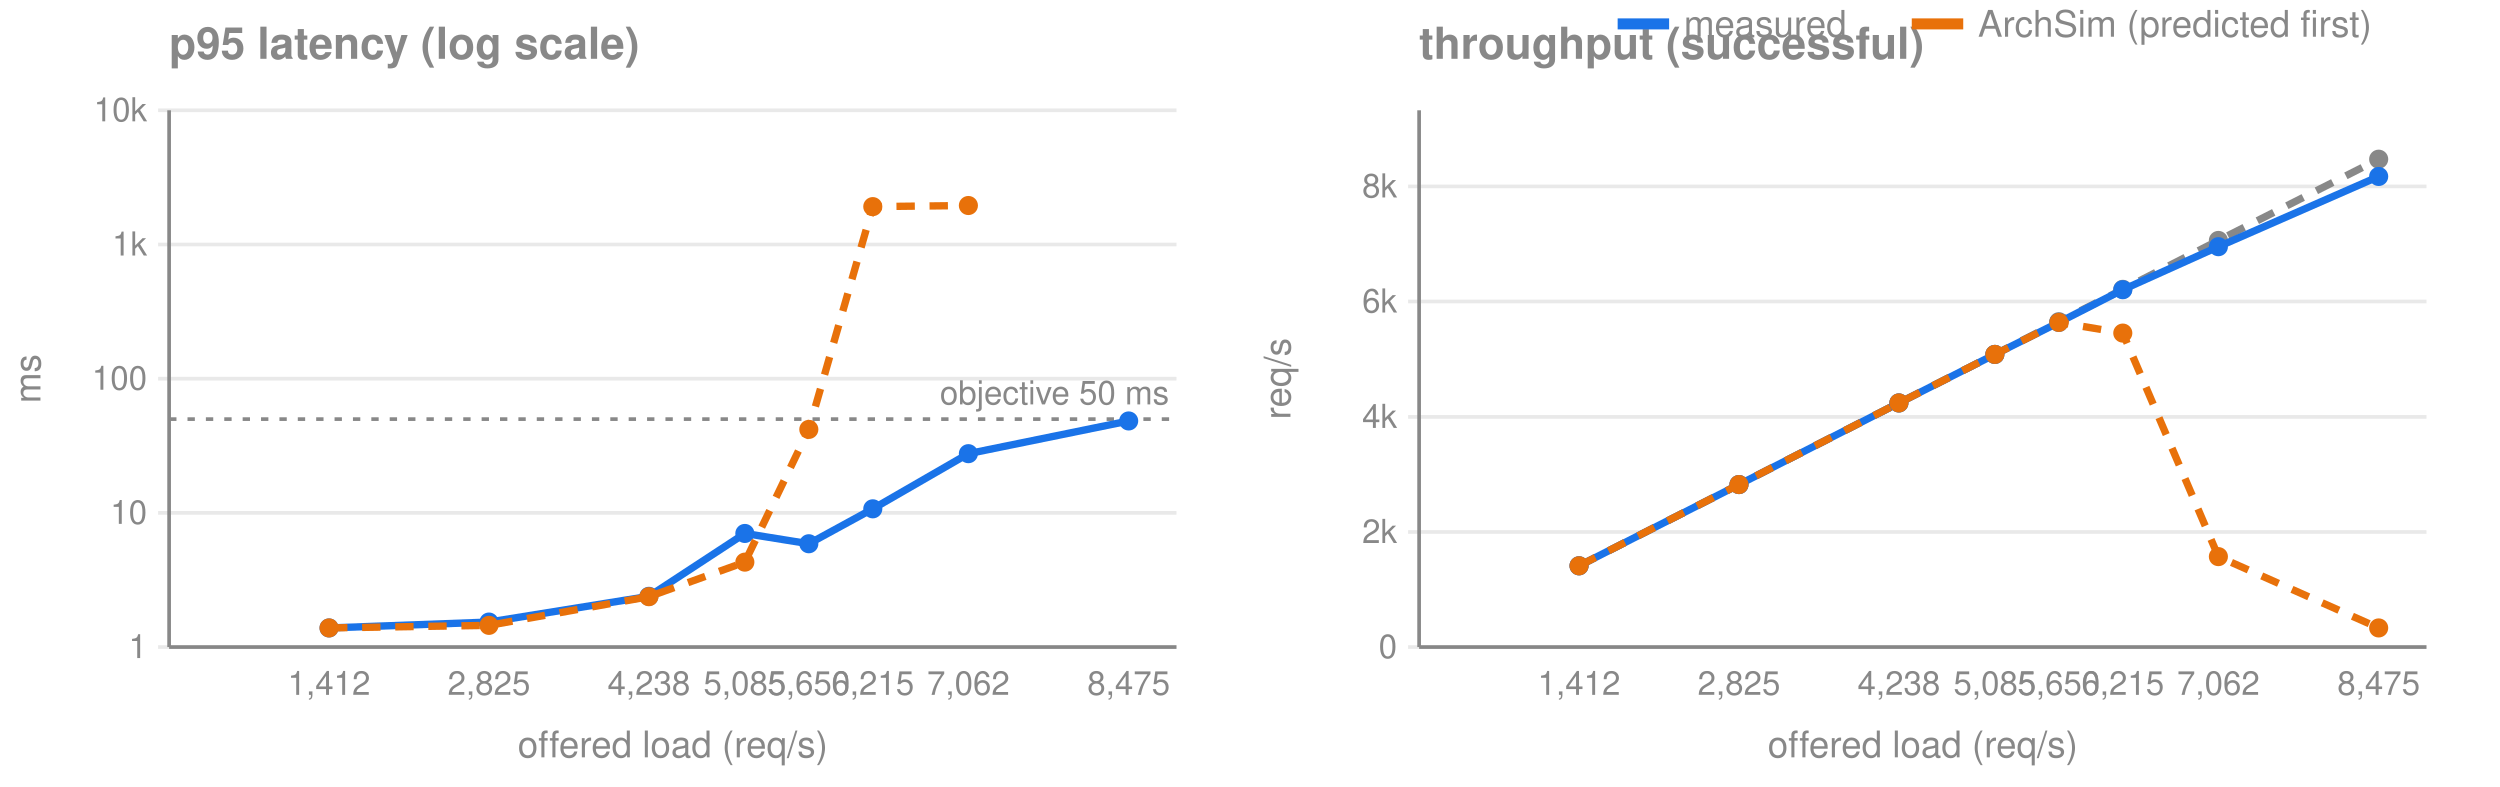
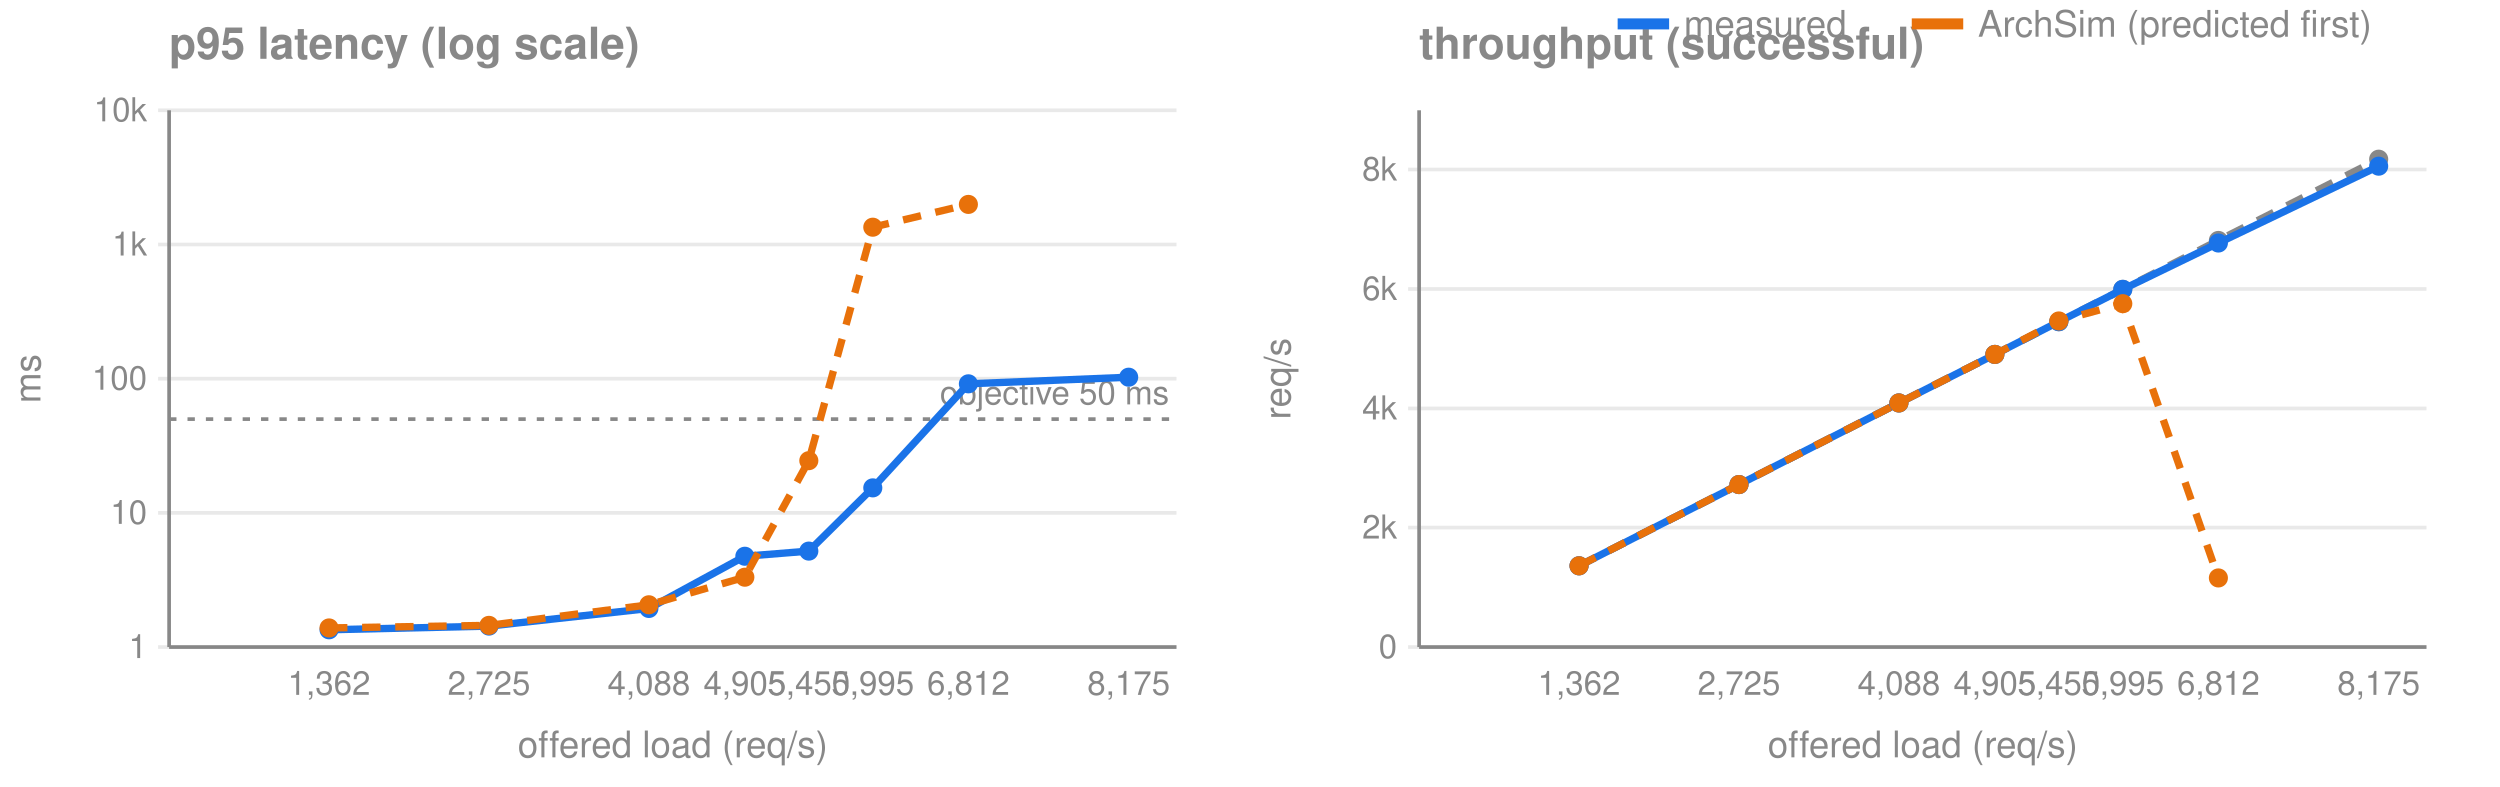
<svg xmlns="http://www.w3.org/2000/svg" viewBox="0 0 680 214" width="680" height="214" font-family="-apple-system, Segoe UI, Helvetica, Arial, sans-serif">
  <text x="46.0" y="16" font-size="12" font-weight="600" fill="#888888">p95 latency (log scale)</text>
  <line x1="46.0" y1="176.0" x2="320.0" y2="176.0" stroke="#888888" stroke-width="1" />
  <line x1="46.0" y1="30.0" x2="46.0" y2="176.0" stroke="#888888" stroke-width="1" />
  <line x1="43.0" y1="176.0" x2="320.0" y2="176.0" stroke="#888888" stroke-opacity="0.18" />
  <text x="40.0" y="179.0" font-size="9" text-anchor="end" fill="#888888">1</text>
  <line x1="43.0" y1="139.5" x2="320.0" y2="139.5" stroke="#888888" stroke-opacity="0.18" />
  <text x="40.0" y="142.5" font-size="9" text-anchor="end" fill="#888888">10</text>
  <line x1="43.0" y1="103.0" x2="320.0" y2="103.0" stroke="#888888" stroke-opacity="0.18" />
  <text x="40.0" y="106.0" font-size="9" text-anchor="end" fill="#888888">100</text>
  <line x1="43.0" y1="66.5" x2="320.0" y2="66.5" stroke="#888888" stroke-opacity="0.18" />
  <text x="40.0" y="69.5" font-size="9" text-anchor="end" fill="#888888">1k</text>
  <line x1="43.0" y1="30.0" x2="320.0" y2="30.0" stroke="#888888" stroke-opacity="0.18" />
  <text x="40.0" y="33.0" font-size="9" text-anchor="end" fill="#888888">10k</text>
-   <text x="89.5" y="189.0" font-size="9" text-anchor="middle" fill="#888888">1,412</text>
-   <text x="133.0" y="189.0" font-size="9" text-anchor="middle" fill="#888888">2,825</text>
-   <text x="176.5" y="189.0" font-size="9" text-anchor="middle" fill="#888888">4,238</text>
-   <text x="202.6" y="189.0" font-size="9" text-anchor="middle" fill="#888888">5,085</text>
-   <text x="220.0" y="189.0" font-size="9" text-anchor="middle" fill="#888888">5,650</text>
-   <text x="237.4" y="189.0" font-size="9" text-anchor="middle" fill="#888888">6,215</text>
-   <text x="263.4" y="189.0" font-size="9" text-anchor="middle" fill="#888888">7,062</text>
-   <text x="307.0" y="189.0" font-size="9" text-anchor="middle" fill="#888888">8,475</text>
+   <text x="89.5" y="189.0" font-size="9" text-anchor="middle" fill="#888888">1,362</text>
+   <text x="133.0" y="189.0" font-size="9" text-anchor="middle" fill="#888888">2,725</text>
+   <text x="176.5" y="189.0" font-size="9" text-anchor="middle" fill="#888888">4,088</text>
+   <text x="202.6" y="189.0" font-size="9" text-anchor="middle" fill="#888888">4,905</text>
+   <text x="220.0" y="189.0" font-size="9" text-anchor="middle" fill="#888888">5,450</text>
+   <text x="237.4" y="189.0" font-size="9" text-anchor="middle" fill="#888888">5,995</text>
+   <text x="263.4" y="189.0" font-size="9" text-anchor="middle" fill="#888888">6,812</text>
+   <text x="307.0" y="189.0" font-size="9" text-anchor="middle" fill="#888888">8,175</text>
  <text x="183.0" y="206.0" font-size="10" text-anchor="middle" fill="#888888">offered load (req/s)</text>
  <text x="11" y="103.0" font-size="10" text-anchor="middle" fill="#888888" transform="rotate(-90 11 103.0)">ms</text>
  <line x1="46.0" y1="114.0" x2="320.0" y2="114.0" stroke="#888888" stroke-dasharray="2 3" />
  <text x="318.0" y="110.0" font-size="9" text-anchor="end" fill="#888888">objective 50 ms</text>
-   <polyline points="89.5,170.8 133.0,169.2 176.5,162.2 202.6,145.1 220.0,147.9 237.4,138.4 263.4,123.4 307.0,114.5" fill="none" stroke="#1a73e8" stroke-width="2" />
-   <circle cx="89.5" cy="170.8" r="2.6" fill="#1a73e8" />
-   <circle cx="133.0" cy="169.2" r="2.6" fill="#1a73e8" />
-   <circle cx="176.5" cy="162.2" r="2.6" fill="#1a73e8" />
-   <circle cx="202.6" cy="145.1" r="2.6" fill="#1a73e8" />
-   <circle cx="220.0" cy="147.9" r="2.6" fill="#1a73e8" />
-   <circle cx="237.4" cy="138.4" r="2.6" fill="#1a73e8" />
-   <circle cx="263.4" cy="123.4" r="2.6" fill="#1a73e8" />
-   <circle cx="307.0" cy="114.5" r="2.6" fill="#1a73e8" />
-   <polyline points="89.5,170.8 133.0,170.1 176.5,162.3 202.6,152.9 220.0,116.8 237.4,56.2 263.4,55.9" fill="none" stroke="#e8710a" stroke-width="2" stroke-dasharray="5 4" />
+   <polyline points="89.5,171.3 133.0,170.3 176.5,165.5 202.6,151.3 220.0,149.9 237.4,132.7 263.4,104.4 307.0,102.6" fill="none" stroke="#1a73e8" stroke-width="2" />
+   <circle cx="89.5" cy="171.3" r="2.6" fill="#1a73e8" />
+   <circle cx="133.0" cy="170.3" r="2.6" fill="#1a73e8" />
+   <circle cx="176.5" cy="165.5" r="2.6" fill="#1a73e8" />
+   <circle cx="202.6" cy="151.3" r="2.6" fill="#1a73e8" />
+   <circle cx="220.0" cy="149.9" r="2.6" fill="#1a73e8" />
+   <circle cx="237.4" cy="132.7" r="2.6" fill="#1a73e8" />
+   <circle cx="263.4" cy="104.4" r="2.6" fill="#1a73e8" />
+   <circle cx="307.0" cy="102.6" r="2.6" fill="#1a73e8" />
+   <polyline points="89.5,170.8 133.0,170.1 176.5,164.5 202.6,157.0 220.0,125.3 237.4,61.8 263.4,55.6" fill="none" stroke="#e8710a" stroke-width="2" stroke-dasharray="5 4" />
  <circle cx="89.5" cy="170.8" r="2.6" fill="#e8710a" />
  <circle cx="133.0" cy="170.1" r="2.6" fill="#e8710a" />
-   <circle cx="176.5" cy="162.3" r="2.6" fill="#e8710a" />
-   <circle cx="202.6" cy="152.9" r="2.6" fill="#e8710a" />
-   <circle cx="220.0" cy="116.8" r="2.6" fill="#e8710a" />
-   <circle cx="237.4" cy="56.2" r="2.6" fill="#e8710a" />
-   <circle cx="263.4" cy="55.9" r="2.6" fill="#e8710a" />
+   <circle cx="176.5" cy="164.5" r="2.6" fill="#e8710a" />
+   <circle cx="202.6" cy="157.0" r="2.6" fill="#e8710a" />
+   <circle cx="220.0" cy="125.3" r="2.6" fill="#e8710a" />
+   <circle cx="237.4" cy="61.8" r="2.6" fill="#e8710a" />
+   <circle cx="263.4" cy="55.6" r="2.6" fill="#e8710a" />
  <text x="386.0" y="16" font-size="12" font-weight="600" fill="#888888">throughput (successful)</text>
  <line x1="386.0" y1="176.0" x2="660.0" y2="176.0" stroke="#888888" stroke-width="1" />
  <line x1="386.0" y1="30.0" x2="386.0" y2="176.0" stroke="#888888" stroke-width="1" />
  <line x1="383.0" y1="176.0" x2="660.0" y2="176.0" stroke="#888888" stroke-opacity="0.18" />
  <text x="380.0" y="179.0" font-size="9" text-anchor="end" fill="#888888">0</text>
-   <line x1="383.0" y1="144.7" x2="660.0" y2="144.7" stroke="#888888" stroke-opacity="0.18" />
-   <text x="380.0" y="147.7" font-size="9" text-anchor="end" fill="#888888">2k</text>
-   <line x1="383.0" y1="113.4" x2="660.0" y2="113.4" stroke="#888888" stroke-opacity="0.18" />
-   <text x="380.0" y="116.4" font-size="9" text-anchor="end" fill="#888888">4k</text>
-   <line x1="383.0" y1="82.0" x2="660.0" y2="82.0" stroke="#888888" stroke-opacity="0.18" />
-   <text x="380.0" y="85.0" font-size="9" text-anchor="end" fill="#888888">6k</text>
-   <line x1="383.0" y1="50.7" x2="660.0" y2="50.7" stroke="#888888" stroke-opacity="0.18" />
-   <text x="380.0" y="53.7" font-size="9" text-anchor="end" fill="#888888">8k</text>
-   <text x="429.5" y="189.0" font-size="9" text-anchor="middle" fill="#888888">1,412</text>
-   <text x="473.0" y="189.0" font-size="9" text-anchor="middle" fill="#888888">2,825</text>
-   <text x="516.5" y="189.0" font-size="9" text-anchor="middle" fill="#888888">4,238</text>
-   <text x="542.6" y="189.0" font-size="9" text-anchor="middle" fill="#888888">5,085</text>
-   <text x="560.0" y="189.0" font-size="9" text-anchor="middle" fill="#888888">5,650</text>
-   <text x="577.4" y="189.0" font-size="9" text-anchor="middle" fill="#888888">6,215</text>
-   <text x="603.4" y="189.0" font-size="9" text-anchor="middle" fill="#888888">7,062</text>
-   <text x="647.0" y="189.0" font-size="9" text-anchor="middle" fill="#888888">8,475</text>
+   <line x1="383.0" y1="143.5" x2="660.0" y2="143.5" stroke="#888888" stroke-opacity="0.18" />
+   <text x="380.0" y="146.5" font-size="9" text-anchor="end" fill="#888888">2k</text>
+   <line x1="383.0" y1="111.1" x2="660.0" y2="111.1" stroke="#888888" stroke-opacity="0.18" />
+   <text x="380.0" y="114.1" font-size="9" text-anchor="end" fill="#888888">4k</text>
+   <line x1="383.0" y1="78.6" x2="660.0" y2="78.6" stroke="#888888" stroke-opacity="0.18" />
+   <text x="380.0" y="81.6" font-size="9" text-anchor="end" fill="#888888">6k</text>
+   <line x1="383.0" y1="46.1" x2="660.0" y2="46.1" stroke="#888888" stroke-opacity="0.18" />
+   <text x="380.0" y="49.1" font-size="9" text-anchor="end" fill="#888888">8k</text>
+   <text x="429.5" y="189.0" font-size="9" text-anchor="middle" fill="#888888">1,362</text>
+   <text x="473.0" y="189.0" font-size="9" text-anchor="middle" fill="#888888">2,725</text>
+   <text x="516.5" y="189.0" font-size="9" text-anchor="middle" fill="#888888">4,088</text>
+   <text x="542.6" y="189.0" font-size="9" text-anchor="middle" fill="#888888">4,905</text>
+   <text x="560.0" y="189.0" font-size="9" text-anchor="middle" fill="#888888">5,450</text>
+   <text x="577.4" y="189.0" font-size="9" text-anchor="middle" fill="#888888">5,995</text>
+   <text x="603.4" y="189.0" font-size="9" text-anchor="middle" fill="#888888">6,812</text>
+   <text x="647.0" y="189.0" font-size="9" text-anchor="middle" fill="#888888">8,175</text>
  <text x="523.0" y="206.0" font-size="10" text-anchor="middle" fill="#888888">offered load (req/s)</text>
  <text x="351" y="103.0" font-size="10" text-anchor="middle" fill="#888888" transform="rotate(-90 351 103.0)">req/s</text>
  <polyline points="429.5,153.9 473.0,131.8 516.5,109.6 542.6,96.4 560.0,87.5 577.4,78.7 603.4,65.4 647.0,43.3" fill="none" stroke="#888888" stroke-width="2" stroke-dasharray="5 4" />
  <circle cx="429.5" cy="153.9" r="2.6" fill="#888888" />
  <circle cx="473.0" cy="131.8" r="2.6" fill="#888888" />
  <circle cx="516.5" cy="109.6" r="2.6" fill="#888888" />
  <circle cx="542.6" cy="96.4" r="2.6" fill="#888888" />
  <circle cx="560.0" cy="87.5" r="2.6" fill="#888888" />
  <circle cx="577.4" cy="78.7" r="2.6" fill="#888888" />
  <circle cx="603.4" cy="65.4" r="2.6" fill="#888888" />
  <circle cx="647.0" cy="43.3" r="2.6" fill="#888888" />
-   <polyline points="429.5,153.9 473.0,131.8 516.5,109.6 542.6,96.4 560.0,87.7 577.4,78.8 603.4,67.1 647.0,48.0" fill="none" stroke="#1a73e8" stroke-width="2" />
+   <polyline points="429.5,153.9 473.0,131.8 516.5,109.6 542.6,96.4 560.0,87.5 577.4,78.7 603.4,66.1 647.0,45.2" fill="none" stroke="#1a73e8" stroke-width="2" />
  <circle cx="429.5" cy="153.9" r="2.6" fill="#1a73e8" />
  <circle cx="473.0" cy="131.8" r="2.6" fill="#1a73e8" />
  <circle cx="516.5" cy="109.6" r="2.6" fill="#1a73e8" />
  <circle cx="542.6" cy="96.4" r="2.6" fill="#1a73e8" />
-   <circle cx="560.0" cy="87.7" r="2.6" fill="#1a73e8" />
-   <circle cx="577.4" cy="78.8" r="2.6" fill="#1a73e8" />
-   <circle cx="603.4" cy="67.1" r="2.6" fill="#1a73e8" />
-   <circle cx="647.0" cy="48.0" r="2.6" fill="#1a73e8" />
-   <polyline points="429.5,153.9 473.0,131.8 516.5,109.6 542.6,96.4 560.0,87.7 577.4,90.6 603.4,151.4 647.0,170.8" fill="none" stroke="#e8710a" stroke-width="2" stroke-dasharray="5 4" />
+   <circle cx="560.0" cy="87.5" r="2.6" fill="#1a73e8" />
+   <circle cx="577.4" cy="78.7" r="2.6" fill="#1a73e8" />
+   <circle cx="603.4" cy="66.1" r="2.6" fill="#1a73e8" />
+   <circle cx="647.0" cy="45.2" r="2.6" fill="#1a73e8" />
+   <polyline points="429.5,153.9 473.0,131.8 516.5,109.6 542.6,96.4 560.0,87.3 577.4,82.6 603.4,157.2" fill="none" stroke="#e8710a" stroke-width="2" stroke-dasharray="5 4" />
  <circle cx="429.5" cy="153.9" r="2.6" fill="#e8710a" />
  <circle cx="473.0" cy="131.8" r="2.6" fill="#e8710a" />
  <circle cx="516.5" cy="109.6" r="2.6" fill="#e8710a" />
  <circle cx="542.6" cy="96.4" r="2.6" fill="#e8710a" />
-   <circle cx="560.0" cy="87.7" r="2.6" fill="#e8710a" />
-   <circle cx="577.4" cy="90.6" r="2.6" fill="#e8710a" />
-   <circle cx="603.4" cy="151.4" r="2.6" fill="#e8710a" />
-   <circle cx="647.0" cy="170.8" r="2.6" fill="#e8710a" />
+   <circle cx="560.0" cy="87.3" r="2.6" fill="#e8710a" />
+   <circle cx="577.4" cy="82.6" r="2.6" fill="#e8710a" />
+   <circle cx="603.4" cy="157.2" r="2.6" fill="#e8710a" />
  <rect x="440" y="5" width="14" height="3" fill="#1a73e8" />
  <text x="458" y="10" font-size="10" fill="#888888">measured</text>
  <rect x="520" y="5" width="14" height="3" fill="#e8710a" />
  <text x="538" y="10" font-size="10" fill="#888888">ArchSim (predicted first)</text>
</svg>
